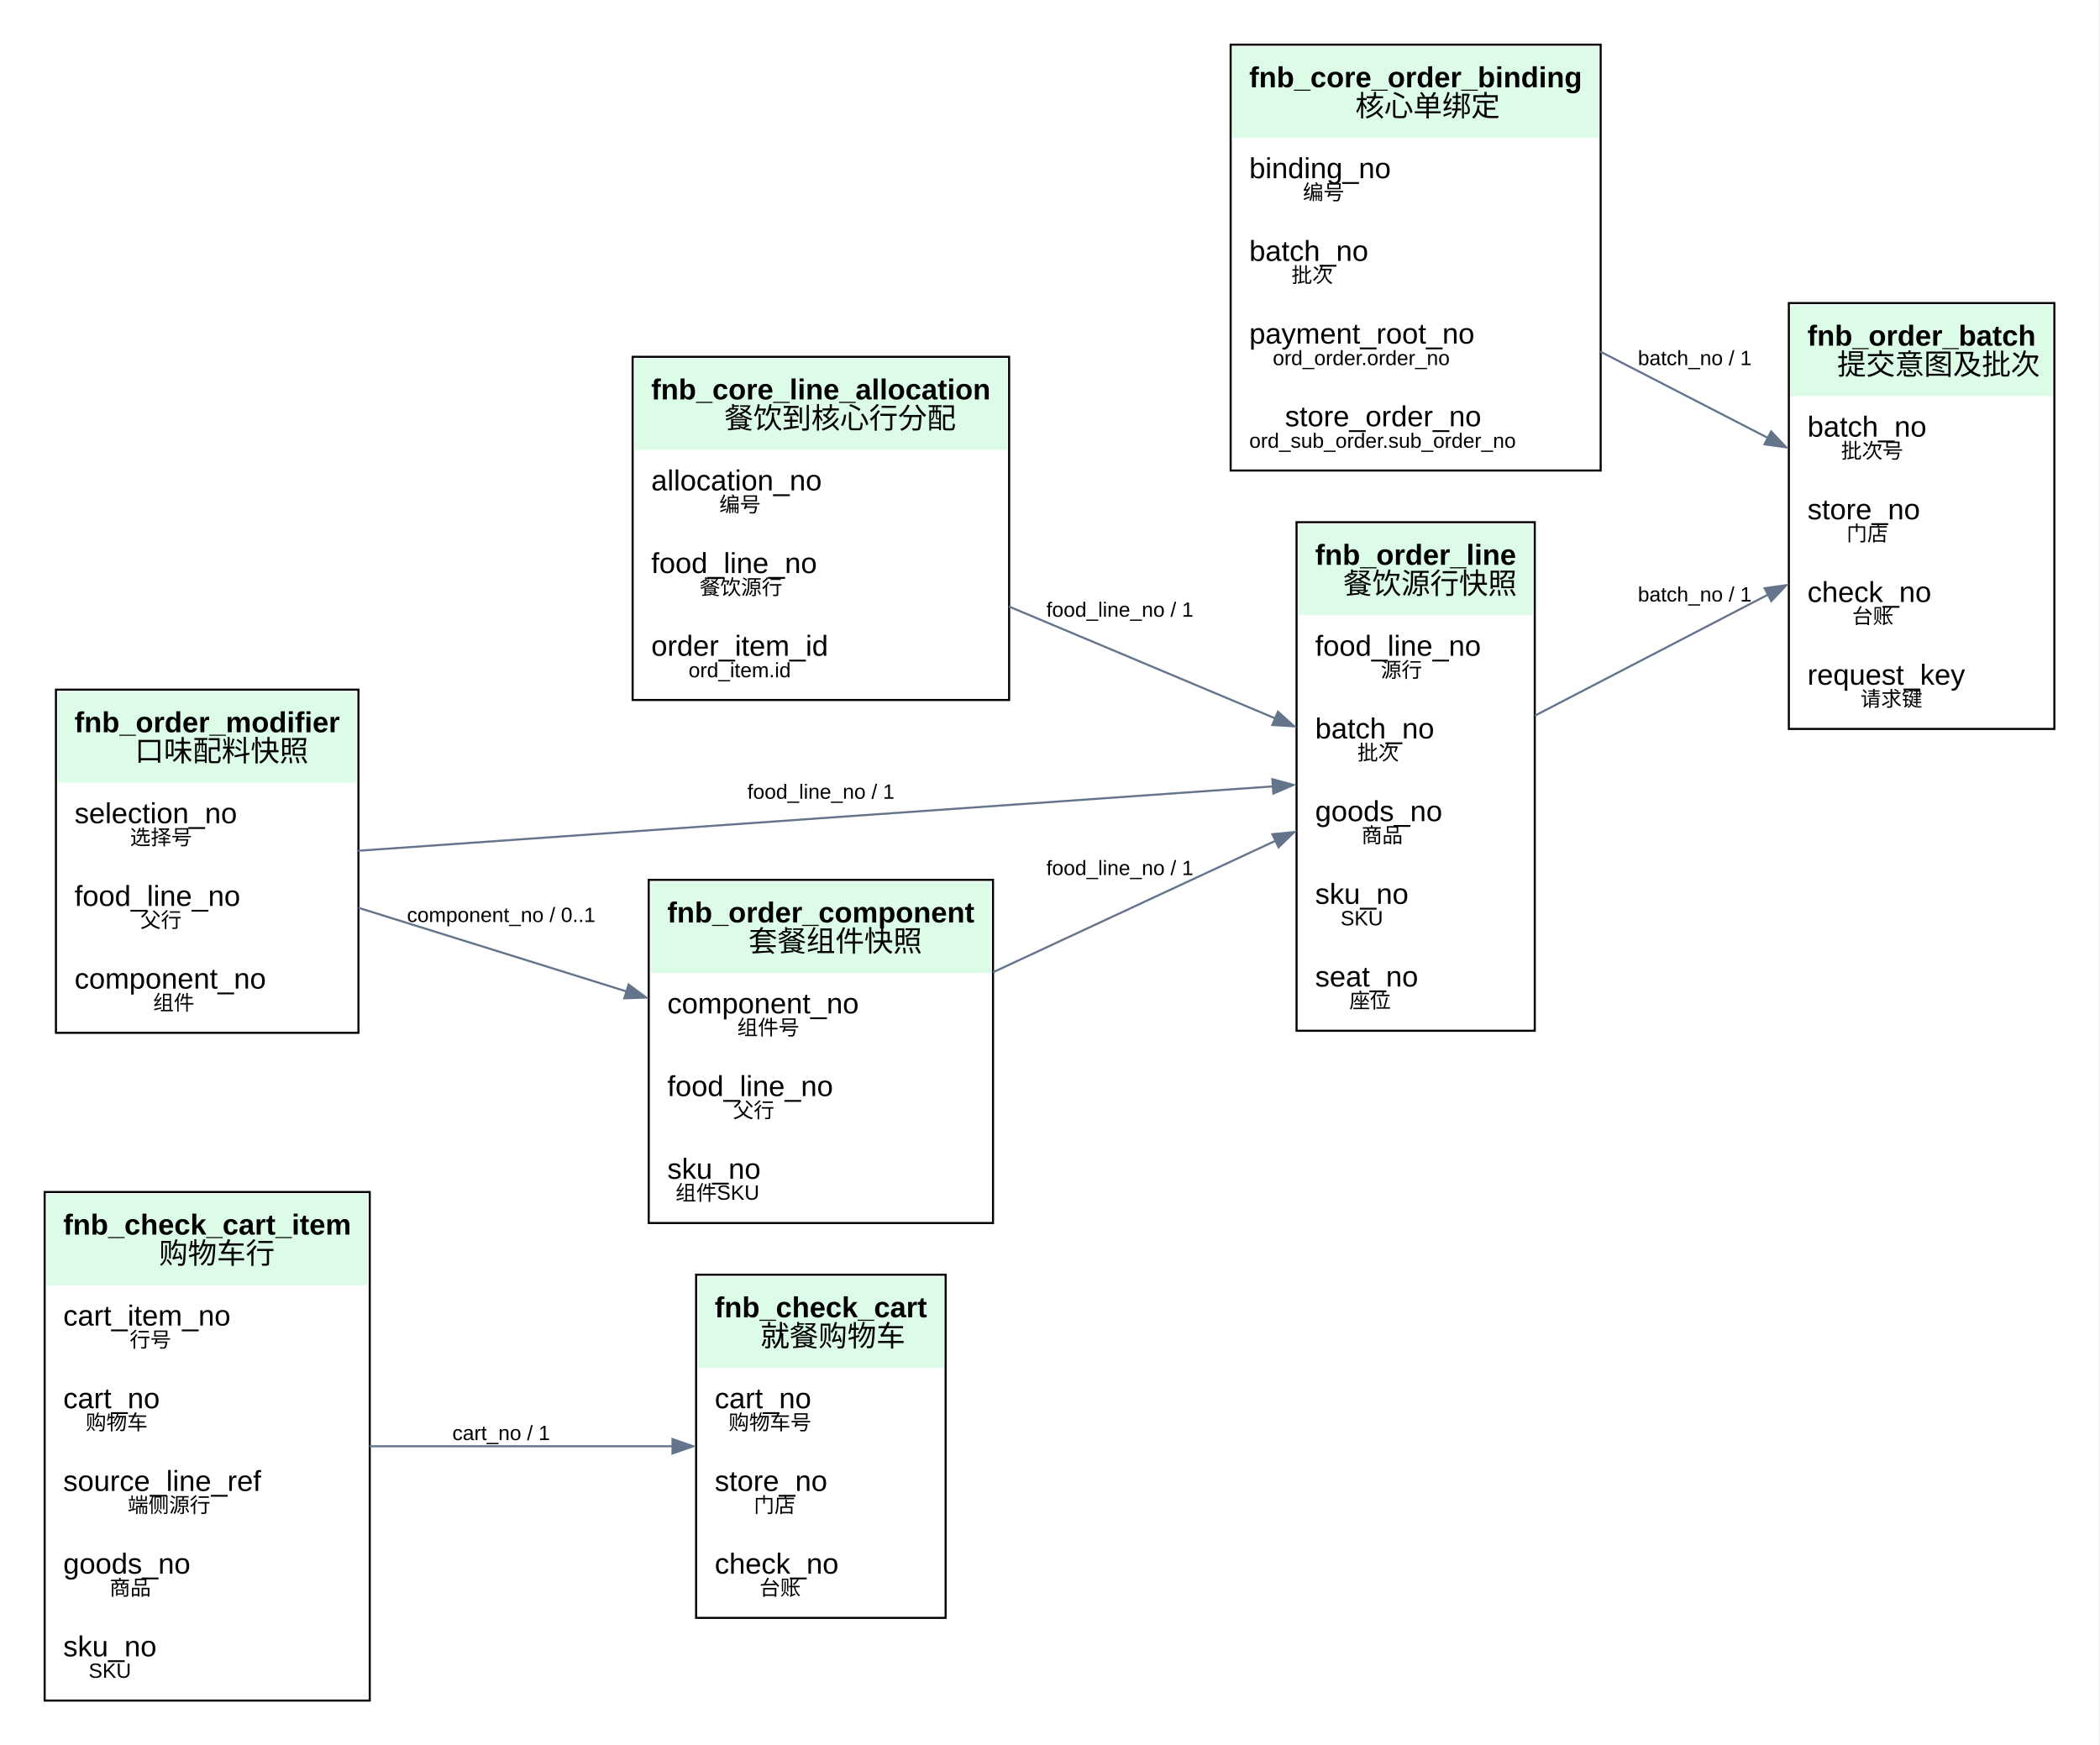
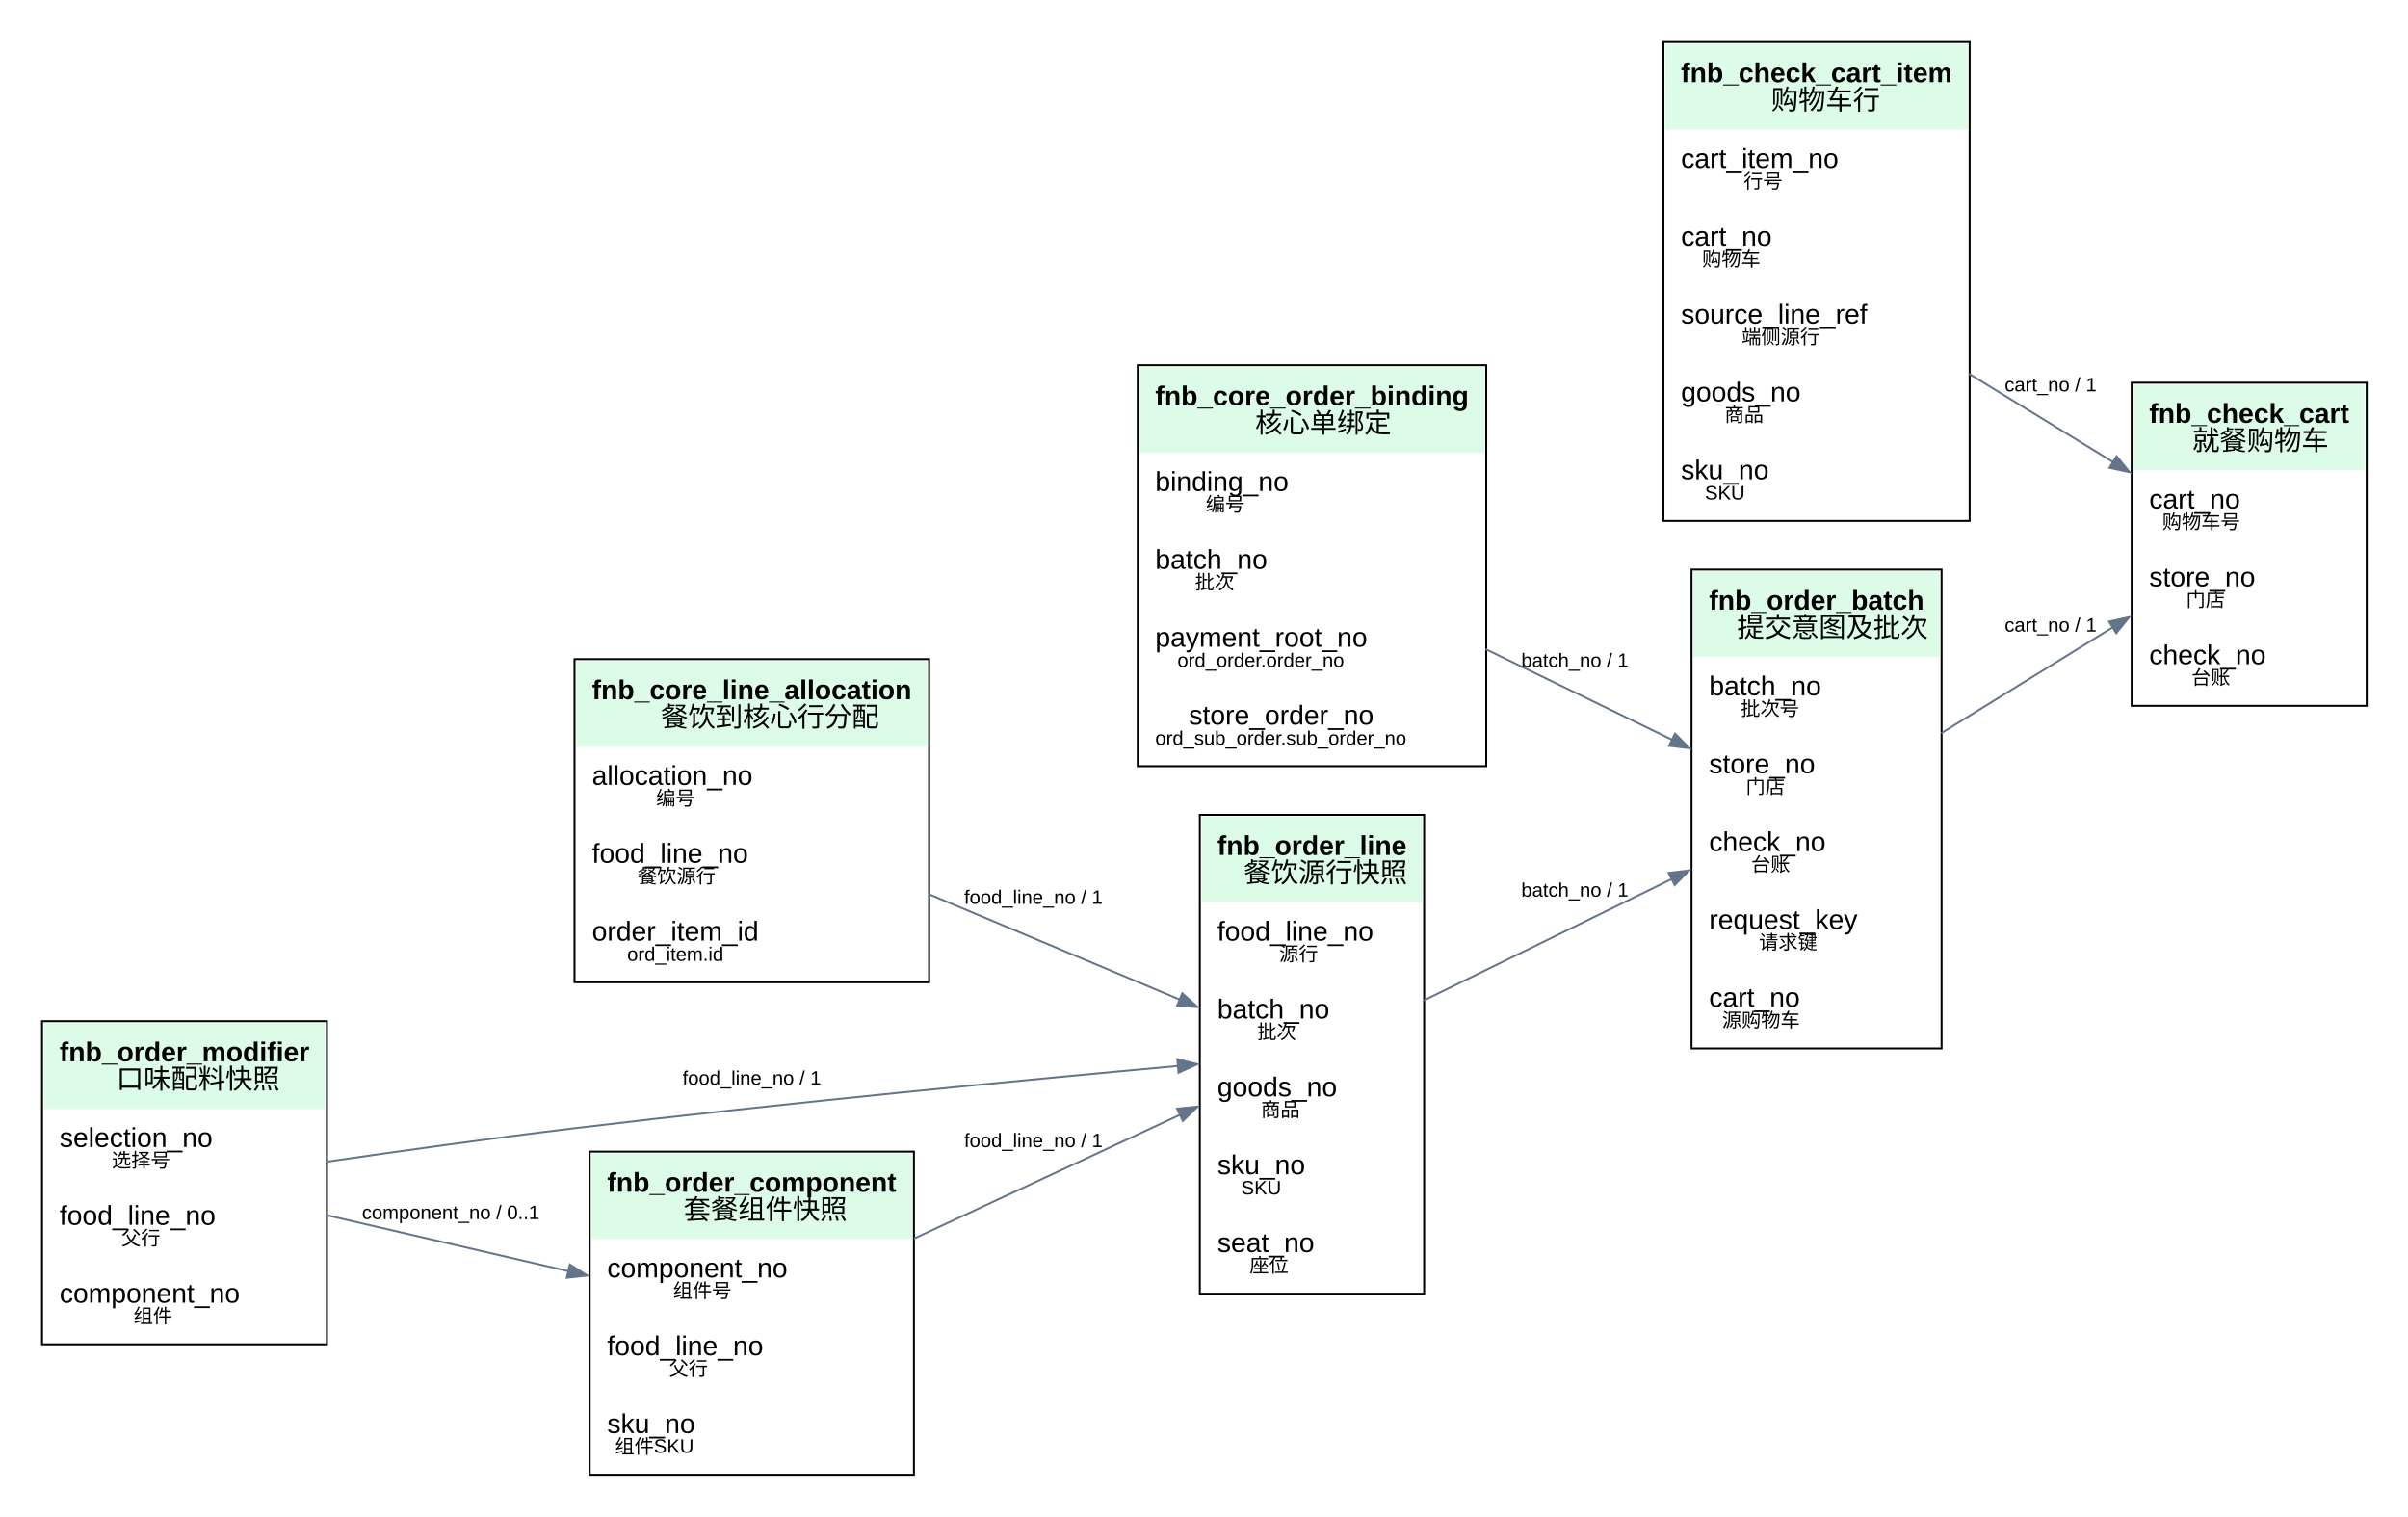
- <svg xmlns="http://www.w3.org/2000/svg" width="1016pt" height="844pt" viewBox="0.00 0.00 1016.00 844.00">
-   <g id="graph0" class="graph" transform="scale(1 1) rotate(0) translate(21.6 822.6)">
-     <polygon fill="white" stroke="none" points="-21.6,21.6 -21.6,-822.6 993.92,-822.6 993.92,21.6 -21.6,21.6" />
+ <svg xmlns="http://www.w3.org/2000/svg" width="1237pt" height="779pt" viewBox="0.00 0.00 1237.00 779.00">
+   <g id="graph0" class="graph" transform="scale(1 1) rotate(0) translate(21.6 757.6)">
+     <polygon fill="white" stroke="none" points="-21.6,21.6 -21.6,-757.6 1215.78,-757.6 1215.78,21.6 -21.6,21.6" />
    <g id="node1" class="node">
-       <polygon fill="none" stroke="black" points="315.19,-40 315.19,-206 435.9,-206 435.9,-40 315.19,-40" />
-       <polygon fill="#dcfce7" stroke="none" points="316.19,-161 316.19,-205 434.9,-205 434.9,-161 316.19,-161" />
-       <text xml:space="preserve" text-anchor="start" x="324.19" y="-185.4" font-family="Arial" font-weight="bold" font-size="14.00">fnb_check_cart</text>
-       <text xml:space="preserve" text-anchor="start" x="346.37" y="-171.4" font-family="Arial" font-size="14.00">就餐购物车</text>
-       <text xml:space="preserve" text-anchor="start" x="324.19" y="-141.4" font-family="Arial" font-size="14.00">cart_no</text>
-       <text xml:space="preserve" text-anchor="start" x="330.86" y="-131" font-family="Arial" font-size="10.00">购物车号</text>
-       <text xml:space="preserve" text-anchor="start" x="324.19" y="-101.4" font-family="Arial" font-size="14.00">store_no</text>
-       <text xml:space="preserve" text-anchor="start" x="343.09" y="-91" font-family="Arial" font-size="10.00">门店</text>
-       <text xml:space="preserve" text-anchor="start" x="324.19" y="-61.4" font-family="Arial" font-size="14.00">check_no</text>
-       <text xml:space="preserve" text-anchor="start" x="345.82" y="-51" font-family="Arial" font-size="10.00">台账</text>
+       <polygon fill="none" stroke="black" points="1073.46,-395 1073.46,-561 1194.18,-561 1194.18,-395 1073.46,-395" />
+       <polygon fill="#dcfce7" stroke="none" points="1074.46,-516 1074.46,-560 1193.18,-560 1193.18,-516 1074.46,-516" />
+       <text xml:space="preserve" text-anchor="start" x="1082.46" y="-540.4" font-family="Arial" font-weight="bold" font-size="14.00">fnb_check_cart</text>
+       <text xml:space="preserve" text-anchor="start" x="1104.65" y="-526.4" font-family="Arial" font-size="14.00">就餐购物车</text>
+       <text xml:space="preserve" text-anchor="start" x="1082.46" y="-496.4" font-family="Arial" font-size="14.00">cart_no</text>
+       <text xml:space="preserve" text-anchor="start" x="1089.14" y="-486" font-family="Arial" font-size="10.00">购物车号</text>
+       <text xml:space="preserve" text-anchor="start" x="1082.46" y="-456.4" font-family="Arial" font-size="14.00">store_no</text>
+       <text xml:space="preserve" text-anchor="start" x="1101.37" y="-446" font-family="Arial" font-size="10.00">门店</text>
+       <text xml:space="preserve" text-anchor="start" x="1082.46" y="-416.4" font-family="Arial" font-size="14.00">check_no</text>
+       <text xml:space="preserve" text-anchor="start" x="1104.09" y="-406" font-family="Arial" font-size="10.00">台账</text>
    </g>
    <g id="node2" class="node">
-       <polygon fill="none" stroke="black" points="0,0 0,-246 157.29,-246 157.29,0 0,0" />
-       <polygon fill="#dcfce7" stroke="none" points="1,-201 1,-245 156.29,-245 156.29,-201 1,-201" />
-       <text xml:space="preserve" text-anchor="start" x="9" y="-225.4" font-family="Arial" font-weight="bold" font-size="14.00">fnb_check_cart_item</text>
-       <text xml:space="preserve" text-anchor="start" x="55.31" y="-211.4" font-family="Arial" font-size="14.00">购物车行</text>
-       <text xml:space="preserve" text-anchor="start" x="9" y="-181.4" font-family="Arial" font-size="14.00">cart_item_no</text>
-       <text xml:space="preserve" text-anchor="start" x="41.13" y="-171" font-family="Arial" font-size="10.00">行号</text>
-       <text xml:space="preserve" text-anchor="start" x="9" y="-141.4" font-family="Arial" font-size="14.00">cart_no</text>
-       <text xml:space="preserve" text-anchor="start" x="19.85" y="-131" font-family="Arial" font-size="10.00">购物车</text>
-       <text xml:space="preserve" text-anchor="start" x="9" y="-101.4" font-family="Arial" font-size="14.00">source_line_ref</text>
-       <text xml:space="preserve" text-anchor="start" x="40.19" y="-91" font-family="Arial" font-size="10.00">端侧源行</text>
-       <text xml:space="preserve" text-anchor="start" x="9" y="-61.4" font-family="Arial" font-size="14.00">goods_no</text>
-       <text xml:space="preserve" text-anchor="start" x="31.42" y="-51" font-family="Arial" font-size="10.00">商品</text>
-       <text xml:space="preserve" text-anchor="start" x="9" y="-21.4" font-family="Arial" font-size="14.00">sku_no</text>
-       <text xml:space="preserve" text-anchor="start" x="21.29" y="-11" font-family="Arial" font-size="10.00">SKU</text>
+       <polygon fill="none" stroke="black" points="832.92,-490 832.92,-736 990.21,-736 990.21,-490 832.92,-490" />
+       <polygon fill="#dcfce7" stroke="none" points="833.92,-691 833.92,-735 989.21,-735 989.21,-691 833.92,-691" />
+       <text xml:space="preserve" text-anchor="start" x="841.92" y="-715.4" font-family="Arial" font-weight="bold" font-size="14.00">fnb_check_cart_item</text>
+       <text xml:space="preserve" text-anchor="start" x="888.23" y="-701.4" font-family="Arial" font-size="14.00">购物车行</text>
+       <text xml:space="preserve" text-anchor="start" x="841.92" y="-671.4" font-family="Arial" font-size="14.00">cart_item_no</text>
+       <text xml:space="preserve" text-anchor="start" x="874.05" y="-661" font-family="Arial" font-size="10.00">行号</text>
+       <text xml:space="preserve" text-anchor="start" x="841.92" y="-631.4" font-family="Arial" font-size="14.00">cart_no</text>
+       <text xml:space="preserve" text-anchor="start" x="852.77" y="-621" font-family="Arial" font-size="10.00">购物车</text>
+       <text xml:space="preserve" text-anchor="start" x="841.92" y="-591.4" font-family="Arial" font-size="14.00">source_line_ref</text>
+       <text xml:space="preserve" text-anchor="start" x="873.11" y="-581" font-family="Arial" font-size="10.00">端侧源行</text>
+       <text xml:space="preserve" text-anchor="start" x="841.92" y="-551.4" font-family="Arial" font-size="14.00">goods_no</text>
+       <text xml:space="preserve" text-anchor="start" x="864.34" y="-541" font-family="Arial" font-size="10.00">商品</text>
+       <text xml:space="preserve" text-anchor="start" x="841.92" y="-511.4" font-family="Arial" font-size="14.00">sku_no</text>
+       <text xml:space="preserve" text-anchor="start" x="854.21" y="-501" font-family="Arial" font-size="10.00">SKU</text>
    </g>
    <g id="edge1" class="edge">
-       <path fill="none" stroke="#64748b" d="M157.13,-123C202.65,-123 259.76,-123 304.03,-123" />
-       <polygon fill="#64748b" stroke="#64748b" points="303.76,-126.5 313.76,-123 303.76,-119.5 303.76,-126.5" />
-       <text xml:space="preserve" text-anchor="middle" x="220.88" y="-126" font-family="Arial" font-size="10.00">cart_no / 1</text>
+       <path fill="none" stroke="#64748b" d="M989.91,-565.59C1014.1,-550.77 1040.6,-534.52 1064.15,-520.09" />
+       <polygon fill="#64748b" stroke="#64748b" points="1065.71,-523.24 1072.41,-515.03 1062.05,-517.27 1065.71,-523.24" />
+       <text xml:space="preserve" text-anchor="middle" x="1031.84" y="-556.58" font-family="Arial" font-size="10.00">cart_no / 1</text>
    </g>
    <g id="node3" class="node">
-       <polygon fill="none" stroke="black" points="843.86,-470 843.86,-676 972.32,-676 972.32,-470 843.86,-470" />
-       <polygon fill="#dcfce7" stroke="none" points="844.86,-631 844.86,-675 971.32,-675 971.32,-631 844.86,-631" />
-       <text xml:space="preserve" text-anchor="start" x="852.86" y="-655.4" font-family="Arial" font-weight="bold" font-size="14.00">fnb_order_batch</text>
-       <text xml:space="preserve" text-anchor="start" x="867.25" y="-641.4" font-family="Arial" font-size="14.00">提交意图及批次</text>
-       <text xml:space="preserve" text-anchor="start" x="852.86" y="-611.4" font-family="Arial" font-size="14.00">batch_no</text>
-       <text xml:space="preserve" text-anchor="start" x="869.16" y="-601" font-family="Arial" font-size="10.00">批次号</text>
-       <text xml:space="preserve" text-anchor="start" x="852.86" y="-571.4" font-family="Arial" font-size="14.00">store_no</text>
-       <text xml:space="preserve" text-anchor="start" x="871.77" y="-561" font-family="Arial" font-size="10.00">门店</text>
-       <text xml:space="preserve" text-anchor="start" x="852.86" y="-531.4" font-family="Arial" font-size="14.00">check_no</text>
-       <text xml:space="preserve" text-anchor="start" x="874.49" y="-521" font-family="Arial" font-size="10.00">台账</text>
-       <text xml:space="preserve" text-anchor="start" x="852.86" y="-491.4" font-family="Arial" font-size="14.00">request_key</text>
-       <text xml:space="preserve" text-anchor="start" x="878.49" y="-481" font-family="Arial" font-size="10.00">请求键</text>
+       <polygon fill="none" stroke="black" points="847.34,-219 847.34,-465 975.8,-465 975.8,-219 847.34,-219" />
+       <polygon fill="#dcfce7" stroke="none" points="848.34,-420 848.34,-464 974.8,-464 974.8,-420 848.34,-420" />
+       <text xml:space="preserve" text-anchor="start" x="856.34" y="-444.4" font-family="Arial" font-weight="bold" font-size="14.00">fnb_order_batch</text>
+       <text xml:space="preserve" text-anchor="start" x="870.73" y="-430.4" font-family="Arial" font-size="14.00">提交意图及批次</text>
+       <text xml:space="preserve" text-anchor="start" x="856.34" y="-400.4" font-family="Arial" font-size="14.00">batch_no</text>
+       <text xml:space="preserve" text-anchor="start" x="872.64" y="-390" font-family="Arial" font-size="10.00">批次号</text>
+       <text xml:space="preserve" text-anchor="start" x="856.34" y="-360.4" font-family="Arial" font-size="14.00">store_no</text>
+       <text xml:space="preserve" text-anchor="start" x="875.24" y="-350" font-family="Arial" font-size="10.00">门店</text>
+       <text xml:space="preserve" text-anchor="start" x="856.34" y="-320.4" font-family="Arial" font-size="14.00">check_no</text>
+       <text xml:space="preserve" text-anchor="start" x="877.97" y="-310" font-family="Arial" font-size="10.00">台账</text>
+       <text xml:space="preserve" text-anchor="start" x="856.34" y="-280.4" font-family="Arial" font-size="14.00">request_key</text>
+       <text xml:space="preserve" text-anchor="start" x="881.97" y="-270" font-family="Arial" font-size="10.00">请求键</text>
+       <text xml:space="preserve" text-anchor="start" x="856.34" y="-240.4" font-family="Arial" font-size="14.00">cart_no</text>
+       <text xml:space="preserve" text-anchor="start" x="863.01" y="-230" font-family="Arial" font-size="10.00">源购物车</text>
+     </g>
+     <g id="edge2" class="edge">
+       <path fill="none" stroke="#64748b" d="M975.68,-380.97C1003.2,-397.96 1035.54,-417.93 1063.7,-435.32" />
+       <polygon fill="#64748b" stroke="#64748b" points="1061.84,-438.29 1072.19,-440.56 1065.52,-432.33 1061.84,-438.29" />
+       <text xml:space="preserve" text-anchor="middle" x="1031.84" y="-433.13" font-family="Arial" font-size="10.00">cart_no / 1</text>
    </g>
    <g id="node4" class="node">
-       <polygon fill="none" stroke="black" points="573.8,-595 573.8,-801 752.82,-801 752.82,-595 573.8,-595" />
-       <polygon fill="#dcfce7" stroke="none" points="574.8,-756 574.8,-800 751.82,-800 751.82,-756 574.8,-756" />
-       <text xml:space="preserve" text-anchor="start" x="582.8" y="-780.4" font-family="Arial" font-weight="bold" font-size="14.00">fnb_core_order_binding</text>
-       <text xml:space="preserve" text-anchor="start" x="634.13" y="-766.4" font-family="Arial" font-size="14.00">核心单绑定</text>
-       <text xml:space="preserve" text-anchor="start" x="582.8" y="-736.4" font-family="Arial" font-size="14.00">binding_no</text>
-       <text xml:space="preserve" text-anchor="start" x="608.72" y="-726" font-family="Arial" font-size="10.00">编号</text>
-       <text xml:space="preserve" text-anchor="start" x="582.8" y="-696.4" font-family="Arial" font-size="14.00">batch_no</text>
-       <text xml:space="preserve" text-anchor="start" x="603.26" y="-686" font-family="Arial" font-size="10.00">批次</text>
-       <text xml:space="preserve" text-anchor="start" x="582.8" y="-656.4" font-family="Arial" font-size="14.00">payment_root_no</text>
-       <text xml:space="preserve" text-anchor="start" x="594.19" y="-646" font-family="Arial" font-size="10.00">ord_order.order_no</text>
-       <text xml:space="preserve" text-anchor="start" x="600.09" y="-616.4" font-family="Arial" font-size="14.00">store_order_no</text>
-       <text xml:space="preserve" text-anchor="start" x="582.8" y="-606" font-family="Arial" font-size="10.00">ord_sub_order.sub_order_no</text>
+       <polygon fill="none" stroke="black" points="562.86,-364 562.86,-570 741.88,-570 741.88,-364 562.86,-364" />
+       <polygon fill="#dcfce7" stroke="none" points="563.86,-525 563.86,-569 740.88,-569 740.88,-525 563.86,-525" />
+       <text xml:space="preserve" text-anchor="start" x="571.86" y="-549.4" font-family="Arial" font-weight="bold" font-size="14.00">fnb_core_order_binding</text>
+       <text xml:space="preserve" text-anchor="start" x="623.2" y="-535.4" font-family="Arial" font-size="14.00">核心单绑定</text>
+       <text xml:space="preserve" text-anchor="start" x="571.86" y="-505.4" font-family="Arial" font-size="14.00">binding_no</text>
+       <text xml:space="preserve" text-anchor="start" x="597.78" y="-495" font-family="Arial" font-size="10.00">编号</text>
+       <text xml:space="preserve" text-anchor="start" x="571.86" y="-465.4" font-family="Arial" font-size="14.00">batch_no</text>
+       <text xml:space="preserve" text-anchor="start" x="592.33" y="-455" font-family="Arial" font-size="10.00">批次</text>
+       <text xml:space="preserve" text-anchor="start" x="571.86" y="-425.4" font-family="Arial" font-size="14.00">payment_root_no</text>
+       <text xml:space="preserve" text-anchor="start" x="583.26" y="-415" font-family="Arial" font-size="10.00">ord_order.order_no</text>
+       <text xml:space="preserve" text-anchor="start" x="589.15" y="-385.4" font-family="Arial" font-size="14.00">store_order_no</text>
+       <text xml:space="preserve" text-anchor="start" x="571.86" y="-375" font-family="Arial" font-size="10.00">ord_sub_order.sub_order_no</text>
    </g>
-     <g id="edge2" class="edge">
-       <path fill="none" stroke="#64748b" d="M752.64,-652.52C779.34,-638.78 808.34,-623.85 833.92,-610.67" />
-       <polygon fill="#64748b" stroke="#64748b" points="835.28,-613.91 842.57,-606.22 832.08,-607.68 835.28,-613.91" />
-       <text xml:space="preserve" text-anchor="middle" x="798.34" y="-645.98" font-family="Arial" font-size="10.00">batch_no / 1</text>
+     <g id="edge3" class="edge">
+       <path fill="none" stroke="#64748b" d="M741.52,-424.16C772.74,-408.98 807.5,-392.09 837.34,-377.59" />
+       <polygon fill="#64748b" stroke="#64748b" points="838.85,-380.74 846.32,-373.23 835.8,-374.45 838.85,-380.74" />
+       <text xml:space="preserve" text-anchor="middle" x="787.4" y="-414.98" font-family="Arial" font-size="10.00">batch_no / 1</text>
    </g>
    <g id="node5" class="node">
-       <polygon fill="none" stroke="black" points="605.69,-324 605.69,-570 720.93,-570 720.93,-324 605.69,-324" />
-       <polygon fill="#dcfce7" stroke="none" points="606.69,-525 606.69,-569 719.93,-569 719.93,-525 606.69,-525" />
-       <text xml:space="preserve" text-anchor="start" x="614.69" y="-549.4" font-family="Arial" font-weight="bold" font-size="14.00">fnb_order_line</text>
-       <text xml:space="preserve" text-anchor="start" x="628.3" y="-535.4" font-family="Arial" font-size="14.00">餐饮源行快照</text>
-       <text xml:space="preserve" text-anchor="start" x="614.69" y="-505.4" font-family="Arial" font-size="14.00">food_line_no</text>
-       <text xml:space="preserve" text-anchor="start" x="646.44" y="-495" font-family="Arial" font-size="10.00">源行</text>
-       <text xml:space="preserve" text-anchor="start" x="614.69" y="-465.4" font-family="Arial" font-size="14.00">batch_no</text>
-       <text xml:space="preserve" text-anchor="start" x="635.15" y="-455" font-family="Arial" font-size="10.00">批次</text>
-       <text xml:space="preserve" text-anchor="start" x="614.69" y="-425.4" font-family="Arial" font-size="14.00">goods_no</text>
-       <text xml:space="preserve" text-anchor="start" x="637.1" y="-415" font-family="Arial" font-size="10.00">商品</text>
-       <text xml:space="preserve" text-anchor="start" x="614.69" y="-385.4" font-family="Arial" font-size="14.00">sku_no</text>
-       <text xml:space="preserve" text-anchor="start" x="626.98" y="-375" font-family="Arial" font-size="10.00">SKU</text>
-       <text xml:space="preserve" text-anchor="start" x="614.69" y="-345.4" font-family="Arial" font-size="14.00">seat_no</text>
-       <text xml:space="preserve" text-anchor="start" x="631.26" y="-335" font-family="Arial" font-size="10.00">座位</text>
+       <polygon fill="none" stroke="black" points="594.75,-93 594.75,-339 709.99,-339 709.99,-93 594.75,-93" />
+       <polygon fill="#dcfce7" stroke="none" points="595.75,-294 595.75,-338 708.99,-338 708.99,-294 595.75,-294" />
+       <text xml:space="preserve" text-anchor="start" x="603.75" y="-318.4" font-family="Arial" font-weight="bold" font-size="14.00">fnb_order_line</text>
+       <text xml:space="preserve" text-anchor="start" x="617.36" y="-304.4" font-family="Arial" font-size="14.00">餐饮源行快照</text>
+       <text xml:space="preserve" text-anchor="start" x="603.75" y="-274.4" font-family="Arial" font-size="14.00">food_line_no</text>
+       <text xml:space="preserve" text-anchor="start" x="635.51" y="-264" font-family="Arial" font-size="10.00">源行</text>
+       <text xml:space="preserve" text-anchor="start" x="603.75" y="-234.4" font-family="Arial" font-size="14.00">batch_no</text>
+       <text xml:space="preserve" text-anchor="start" x="624.22" y="-224" font-family="Arial" font-size="10.00">批次</text>
+       <text xml:space="preserve" text-anchor="start" x="603.75" y="-194.4" font-family="Arial" font-size="14.00">goods_no</text>
+       <text xml:space="preserve" text-anchor="start" x="626.16" y="-184" font-family="Arial" font-size="10.00">商品</text>
+       <text xml:space="preserve" text-anchor="start" x="603.75" y="-154.4" font-family="Arial" font-size="14.00">sku_no</text>
+       <text xml:space="preserve" text-anchor="start" x="616.04" y="-144" font-family="Arial" font-size="10.00">SKU</text>
+       <text xml:space="preserve" text-anchor="start" x="603.75" y="-114.4" font-family="Arial" font-size="14.00">seat_no</text>
+       <text xml:space="preserve" text-anchor="start" x="620.32" y="-104" font-family="Arial" font-size="10.00">座位</text>
    </g>
-     <g id="edge3" class="edge">
-       <path fill="none" stroke="#64748b" d="M720.92,-476.38C754.61,-493.86 797.7,-516.23 833.94,-535.04" />
-       <polygon fill="#64748b" stroke="#64748b" points="832.14,-538.05 842.63,-539.54 835.36,-531.83 832.14,-538.05" />
-       <text xml:space="preserve" text-anchor="middle" x="798.34" y="-531.65" font-family="Arial" font-size="10.00">batch_no / 1</text>
+     <g id="edge4" class="edge">
+       <path fill="none" stroke="#64748b" d="M709.81,-243.65C747.3,-262.02 796.88,-286.31 837.39,-306.15" />
+       <polygon fill="#64748b" stroke="#64748b" points="835.6,-309.17 846.12,-310.43 838.68,-302.89 835.6,-309.17" />
+       <text xml:space="preserve" text-anchor="middle" x="787.4" y="-296.99" font-family="Arial" font-size="10.00">batch_no / 1</text>
    </g>
    <g id="node6" class="node">
-       <polygon fill="none" stroke="black" points="284.47,-484 284.47,-650 466.62,-650 466.62,-484 284.47,-484" />
-       <polygon fill="#dcfce7" stroke="none" points="285.47,-605 285.47,-649 465.62,-649 465.62,-605 285.47,-605" />
-       <text xml:space="preserve" text-anchor="start" x="293.47" y="-629.4" font-family="Arial" font-weight="bold" font-size="14.00">fnb_core_line_allocation</text>
-       <text xml:space="preserve" text-anchor="start" x="328.87" y="-615.4" font-family="Arial" font-size="14.00">餐饮到核心行分配</text>
-       <text xml:space="preserve" text-anchor="start" x="293.47" y="-585.4" font-family="Arial" font-size="14.00">allocation_no</text>
-       <text xml:space="preserve" text-anchor="start" x="326.39" y="-575" font-family="Arial" font-size="10.00">编号</text>
-       <text xml:space="preserve" text-anchor="start" x="293.47" y="-545.4" font-family="Arial" font-size="14.00">food_line_no</text>
-       <text xml:space="preserve" text-anchor="start" x="316.89" y="-535" font-family="Arial" font-size="10.00">餐饮源行</text>
-       <text xml:space="preserve" text-anchor="start" x="293.47" y="-505.4" font-family="Arial" font-size="14.00">order_item_id</text>
-       <text xml:space="preserve" text-anchor="start" x="311.53" y="-495" font-family="Arial" font-size="10.00">ord_item.id</text>
+       <polygon fill="none" stroke="black" points="273.53,-253 273.53,-419 455.69,-419 455.69,-253 273.53,-253" />
+       <polygon fill="#dcfce7" stroke="none" points="274.53,-374 274.53,-418 454.69,-418 454.69,-374 274.53,-374" />
+       <text xml:space="preserve" text-anchor="start" x="282.53" y="-398.4" font-family="Arial" font-weight="bold" font-size="14.00">fnb_core_line_allocation</text>
+       <text xml:space="preserve" text-anchor="start" x="317.93" y="-384.4" font-family="Arial" font-size="14.00">餐饮到核心行分配</text>
+       <text xml:space="preserve" text-anchor="start" x="282.53" y="-354.4" font-family="Arial" font-size="14.00">allocation_no</text>
+       <text xml:space="preserve" text-anchor="start" x="315.45" y="-344" font-family="Arial" font-size="10.00">编号</text>
+       <text xml:space="preserve" text-anchor="start" x="282.53" y="-314.4" font-family="Arial" font-size="14.00">food_line_no</text>
+       <text xml:space="preserve" text-anchor="start" x="305.95" y="-304" font-family="Arial" font-size="10.00">餐饮源行</text>
+       <text xml:space="preserve" text-anchor="start" x="282.53" y="-274.4" font-family="Arial" font-size="14.00">order_item_id</text>
+       <text xml:space="preserve" text-anchor="start" x="300.59" y="-264" font-family="Arial" font-size="10.00">ord_item.id</text>
    </g>
-     <g id="edge4" class="edge">
-       <path fill="none" stroke="#64748b" d="M466.57,-529.2C508.29,-511.68 557.01,-491.22 595.41,-475.09" />
-       <polygon fill="#64748b" stroke="#64748b" points="596.69,-478.35 604.55,-471.25 593.98,-471.9 596.69,-478.35" />
-       <text xml:space="preserve" text-anchor="middle" x="520.21" y="-524.28" font-family="Arial" font-size="10.00">food_line_no / 1</text>
+     <g id="edge5" class="edge">
+       <path fill="none" stroke="#64748b" d="M455.63,-298.2C497.35,-280.68 546.07,-260.22 584.47,-244.09" />
+       <polygon fill="#64748b" stroke="#64748b" points="585.75,-247.35 593.62,-240.25 583.04,-240.9 585.75,-247.35" />
+       <text xml:space="preserve" text-anchor="middle" x="509.27" y="-293.28" font-family="Arial" font-size="10.00">food_line_no / 1</text>
    </g>
    <g id="node7" class="node">
-       <polygon fill="none" stroke="black" points="292.26,-231 292.26,-397 458.83,-397 458.83,-231 292.26,-231" />
-       <polygon fill="#dcfce7" stroke="none" points="293.26,-352 293.26,-396 457.83,-396 457.83,-352 293.26,-352" />
-       <text xml:space="preserve" text-anchor="start" x="301.26" y="-376.4" font-family="Arial" font-weight="bold" font-size="14.00">fnb_order_component</text>
-       <text xml:space="preserve" text-anchor="start" x="340.54" y="-362.4" font-family="Arial" font-size="14.00">套餐组件快照</text>
-       <text xml:space="preserve" text-anchor="start" x="301.26" y="-332.4" font-family="Arial" font-size="14.00">component_no</text>
-       <text xml:space="preserve" text-anchor="start" x="335.07" y="-322" font-family="Arial" font-size="10.00">组件号</text>
-       <text xml:space="preserve" text-anchor="start" x="301.26" y="-292.4" font-family="Arial" font-size="14.00">food_line_no</text>
-       <text xml:space="preserve" text-anchor="start" x="333.02" y="-282" font-family="Arial" font-size="10.00">父行</text>
-       <text xml:space="preserve" text-anchor="start" x="301.26" y="-252.4" font-family="Arial" font-size="14.00">sku_no</text>
-       <text xml:space="preserve" text-anchor="start" x="305.22" y="-242" font-family="Arial" font-size="10.00">组件SKU</text>
+       <polygon fill="none" stroke="black" points="281.32,0 281.32,-166 447.89,-166 447.89,0 281.32,0" />
+       <polygon fill="#dcfce7" stroke="none" points="282.32,-121 282.32,-165 446.89,-165 446.89,-121 282.32,-121" />
+       <text xml:space="preserve" text-anchor="start" x="290.32" y="-145.4" font-family="Arial" font-weight="bold" font-size="14.00">fnb_order_component</text>
+       <text xml:space="preserve" text-anchor="start" x="329.6" y="-131.4" font-family="Arial" font-size="14.00">套餐组件快照</text>
+       <text xml:space="preserve" text-anchor="start" x="290.32" y="-101.4" font-family="Arial" font-size="14.00">component_no</text>
+       <text xml:space="preserve" text-anchor="start" x="324.14" y="-91" font-family="Arial" font-size="10.00">组件号</text>
+       <text xml:space="preserve" text-anchor="start" x="290.32" y="-61.4" font-family="Arial" font-size="14.00">food_line_no</text>
+       <text xml:space="preserve" text-anchor="start" x="322.08" y="-51" font-family="Arial" font-size="10.00">父行</text>
+       <text xml:space="preserve" text-anchor="start" x="290.32" y="-21.4" font-family="Arial" font-size="14.00">sku_no</text>
+       <text xml:space="preserve" text-anchor="start" x="294.28" y="-11" font-family="Arial" font-size="10.00">组件SKU</text>
    </g>
-     <g id="edge5" class="edge">
-       <path fill="none" stroke="#64748b" d="M458.82,-352.29C502.2,-372.48 554.73,-396.93 595.55,-415.93" />
-       <polygon fill="#64748b" stroke="#64748b" points="594.01,-419.07 604.56,-420.12 596.97,-412.73 594.01,-419.07" />
-       <text xml:space="preserve" text-anchor="middle" x="520.21" y="-399.32" font-family="Arial" font-size="10.00">food_line_no / 1</text>
+     <g id="edge6" class="edge">
+       <path fill="none" stroke="#64748b" d="M447.88,-121.29C491.26,-141.48 543.79,-165.93 584.61,-184.93" />
+       <polygon fill="#64748b" stroke="#64748b" points="583.07,-188.07 593.62,-189.12 586.03,-181.73 583.07,-188.07" />
+       <text xml:space="preserve" text-anchor="middle" x="509.27" y="-168.32" font-family="Arial" font-size="10.00">food_line_no / 1</text>
    </g>
    <g id="node8" class="node">
-       <polygon fill="none" stroke="black" points="5.47,-323 5.47,-489 151.82,-489 151.82,-323 5.47,-323" />
-       <polygon fill="#dcfce7" stroke="none" points="6.47,-444 6.47,-488 150.82,-488 150.82,-444 6.47,-444" />
-       <text xml:space="preserve" text-anchor="start" x="14.47" y="-468.4" font-family="Arial" font-weight="bold" font-size="14.00">fnb_order_modifier</text>
-       <text xml:space="preserve" text-anchor="start" x="43.64" y="-454.4" font-family="Arial" font-size="14.00">口味配料快照</text>
-       <text xml:space="preserve" text-anchor="start" x="14.47" y="-424.4" font-family="Arial" font-size="14.00">selection_no</text>
-       <text xml:space="preserve" text-anchor="start" x="41.27" y="-414" font-family="Arial" font-size="10.00">选择号</text>
-       <text xml:space="preserve" text-anchor="start" x="14.47" y="-384.4" font-family="Arial" font-size="14.00">food_line_no</text>
-       <text xml:space="preserve" text-anchor="start" x="46.23" y="-374" font-family="Arial" font-size="10.00">父行</text>
-       <text xml:space="preserve" text-anchor="start" x="14.47" y="-344.4" font-family="Arial" font-size="14.00">component_no</text>
-       <text xml:space="preserve" text-anchor="start" x="52.45" y="-334" font-family="Arial" font-size="10.00">组件</text>
-     </g>
-     <g id="edge6" class="edge">
-       <path fill="none" stroke="#64748b" d="M151.67,-411.07C265.04,-419.05 483.56,-434.42 594.34,-442.22" />
-       <polygon fill="#64748b" stroke="#64748b" points="593.96,-445.7 604.18,-442.91 594.45,-438.72 593.96,-445.7" />
-       <text xml:space="preserve" text-anchor="middle" x="375.54" y="-436.22" font-family="Arial" font-size="10.00">food_line_no / 1</text>
+       <polygon fill="none" stroke="black" points="0,-67 0,-233 146.35,-233 146.35,-67 0,-67" />
+       <polygon fill="#dcfce7" stroke="none" points="1,-188 1,-232 145.35,-232 145.35,-188 1,-188" />
+       <text xml:space="preserve" text-anchor="start" x="9" y="-212.4" font-family="Arial" font-weight="bold" font-size="14.00">fnb_order_modifier</text>
+       <text xml:space="preserve" text-anchor="start" x="38.17" y="-198.4" font-family="Arial" font-size="14.00">口味配料快照</text>
+       <text xml:space="preserve" text-anchor="start" x="9" y="-168.4" font-family="Arial" font-size="14.00">selection_no</text>
+       <text xml:space="preserve" text-anchor="start" x="35.8" y="-158" font-family="Arial" font-size="10.00">选择号</text>
+       <text xml:space="preserve" text-anchor="start" x="9" y="-128.4" font-family="Arial" font-size="14.00">food_line_no</text>
+       <text xml:space="preserve" text-anchor="start" x="40.76" y="-118" font-family="Arial" font-size="10.00">父行</text>
+       <text xml:space="preserve" text-anchor="start" x="9" y="-88.4" font-family="Arial" font-size="14.00">component_no</text>
+       <text xml:space="preserve" text-anchor="start" x="46.98" y="-78" font-family="Arial" font-size="10.00">组件</text>
    </g>
    <g id="edge7" class="edge">
-       <path fill="none" stroke="#64748b" d="M151.79,-383.49C190.92,-371.28 239.74,-356.06 281.69,-342.97" />
-       <polygon fill="#64748b" stroke="#64748b" points="282.52,-346.37 291.03,-340.05 280.44,-339.69 282.52,-346.37" />
-       <text xml:space="preserve" text-anchor="middle" x="220.88" y="-376.62" font-family="Arial" font-size="10.00">component_no / 0..1</text>
+       <path fill="none" stroke="#64748b" d="M146.06,-160.79C183.94,-166.3 231.2,-172.9 273.53,-178 381.86,-191.05 508.04,-203.11 583.71,-210" />
+       <polygon fill="#64748b" stroke="#64748b" points="583.18,-213.47 593.45,-210.89 583.81,-206.5 583.18,-213.47" />
+       <text xml:space="preserve" text-anchor="middle" x="364.61" y="-200.38" font-family="Arial" font-size="10.00">food_line_no / 1</text>
+     </g>
+     <g id="edge8" class="edge">
+       <path fill="none" stroke="#64748b" d="M146.09,-133.35C183.66,-124.66 230.08,-113.91 270.38,-104.58" />
+       <polygon fill="#64748b" stroke="#64748b" points="271.14,-108 280.09,-102.33 269.56,-101.18 271.14,-108" />
+       <text xml:space="preserve" text-anchor="middle" x="209.94" y="-131.33" font-family="Arial" font-size="10.00">component_no / 0..1</text>
    </g>
  </g>
</svg>
